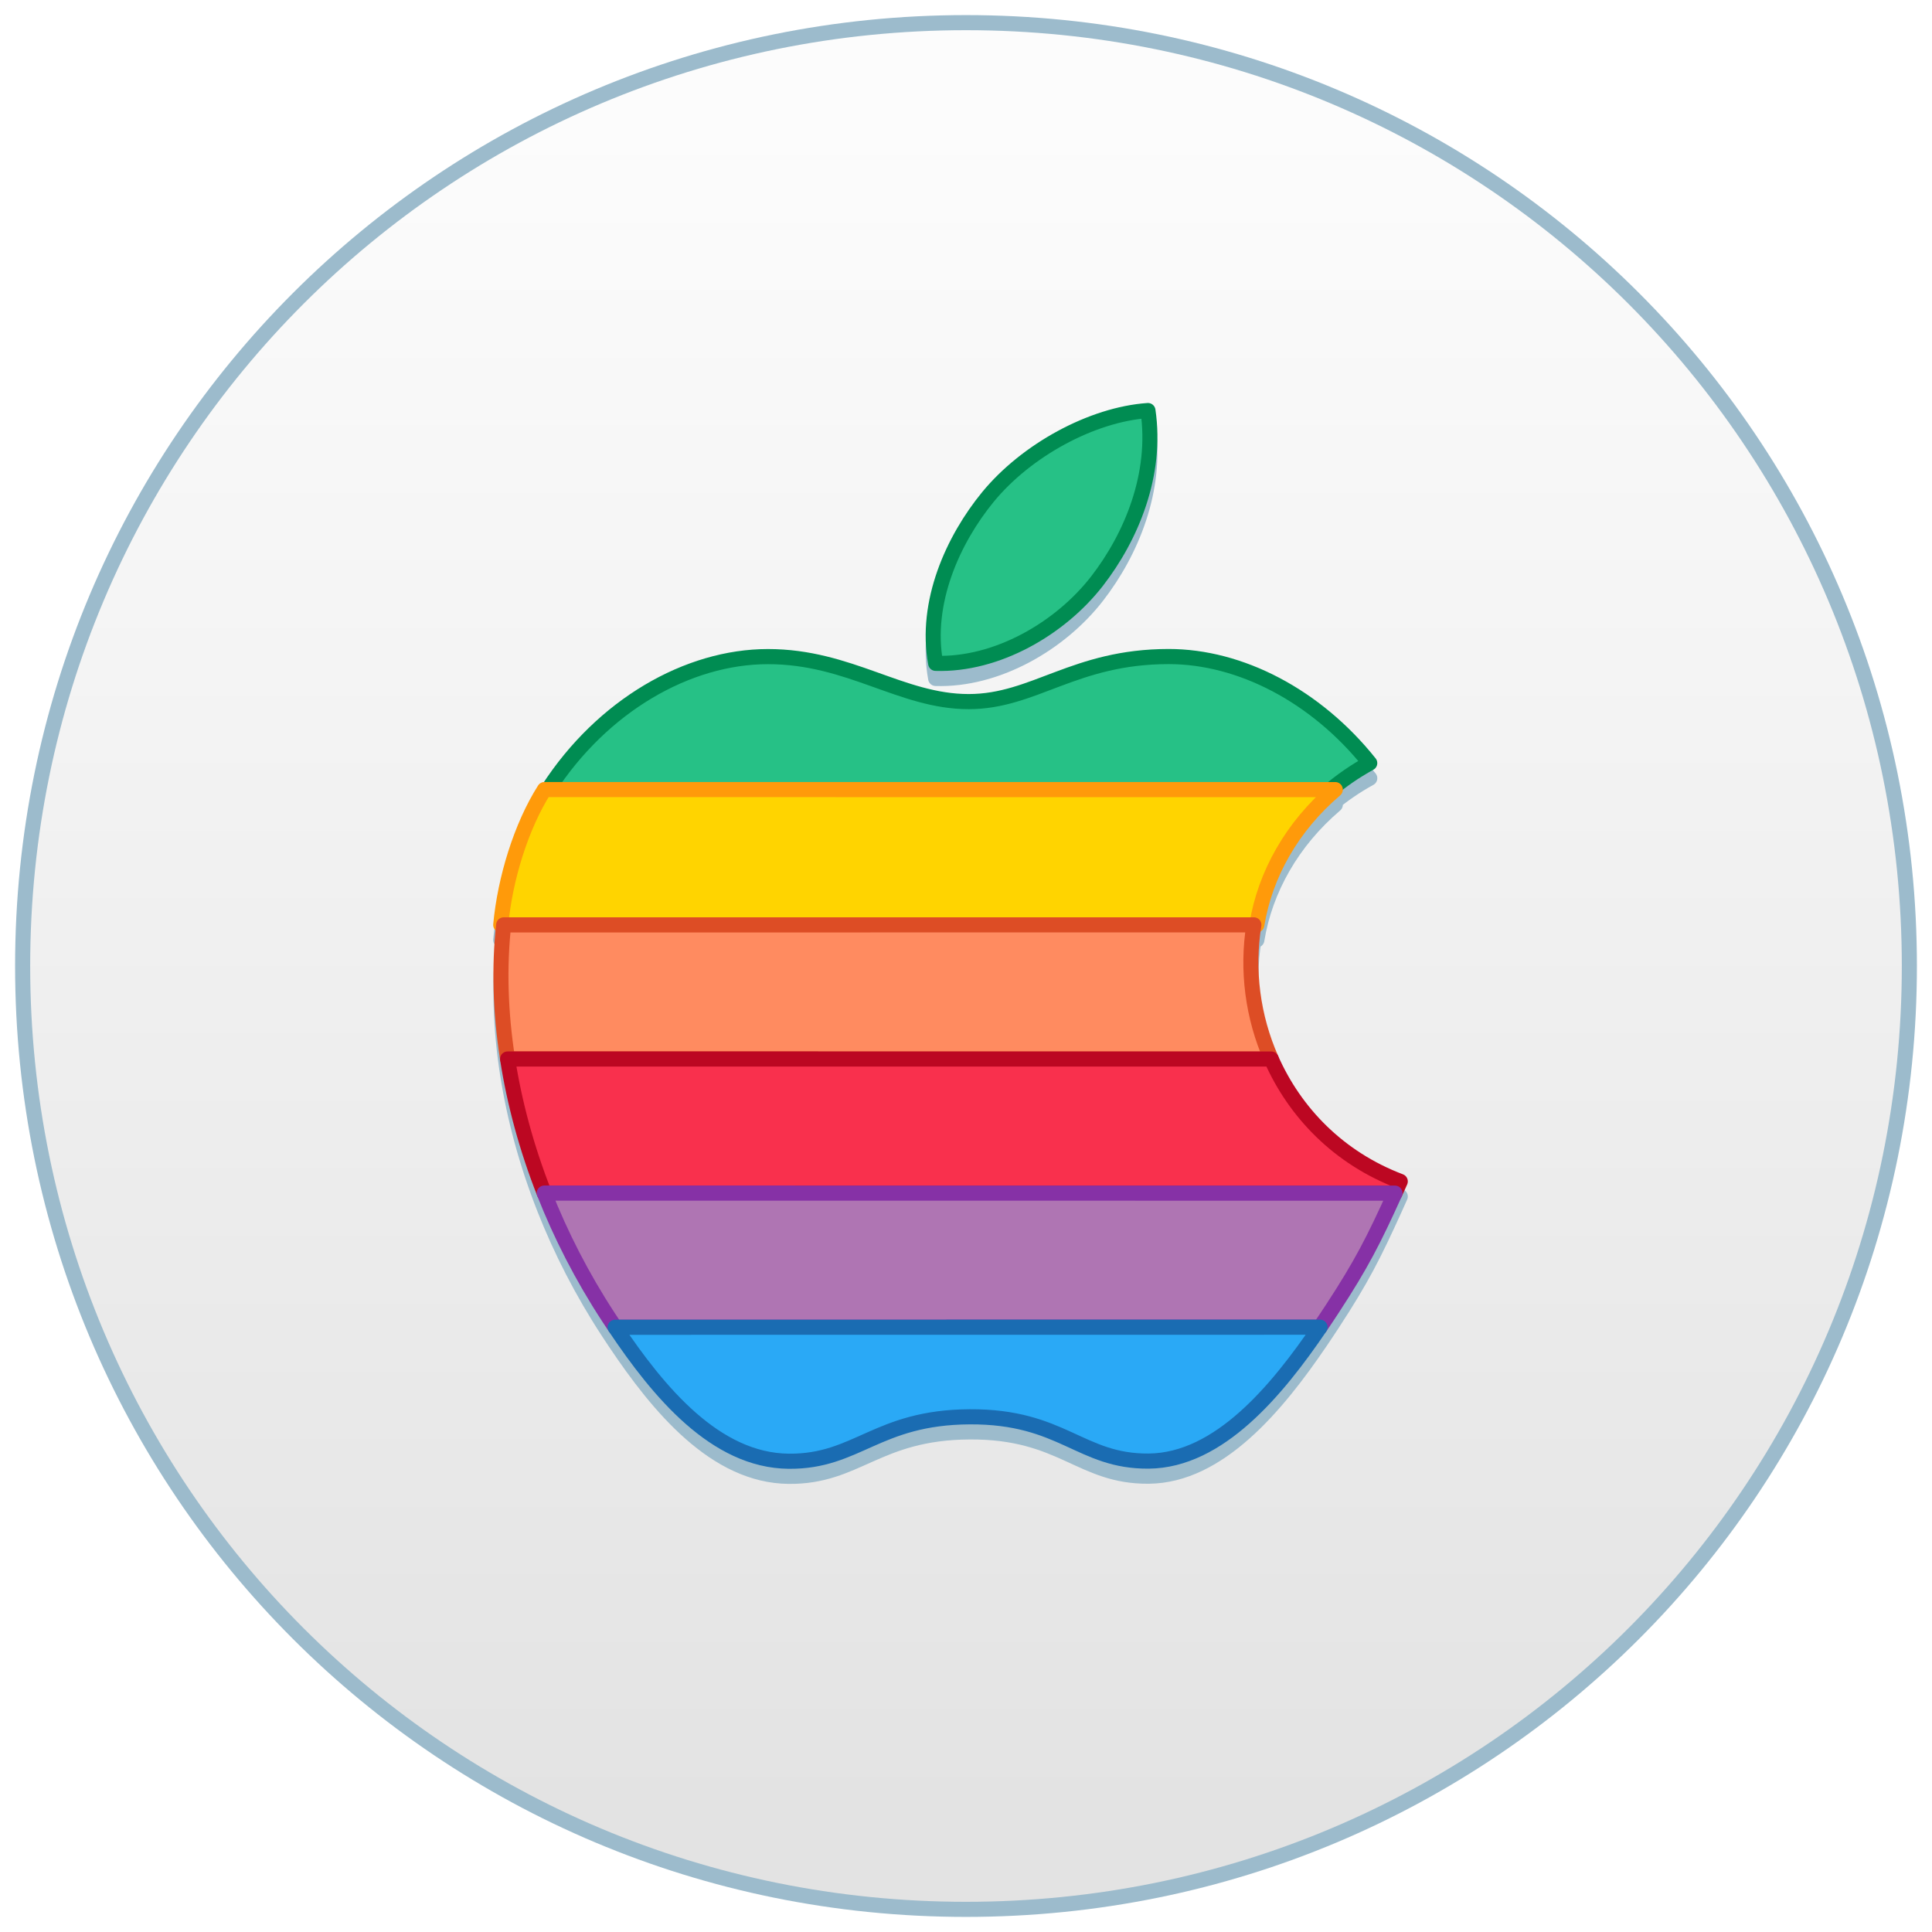
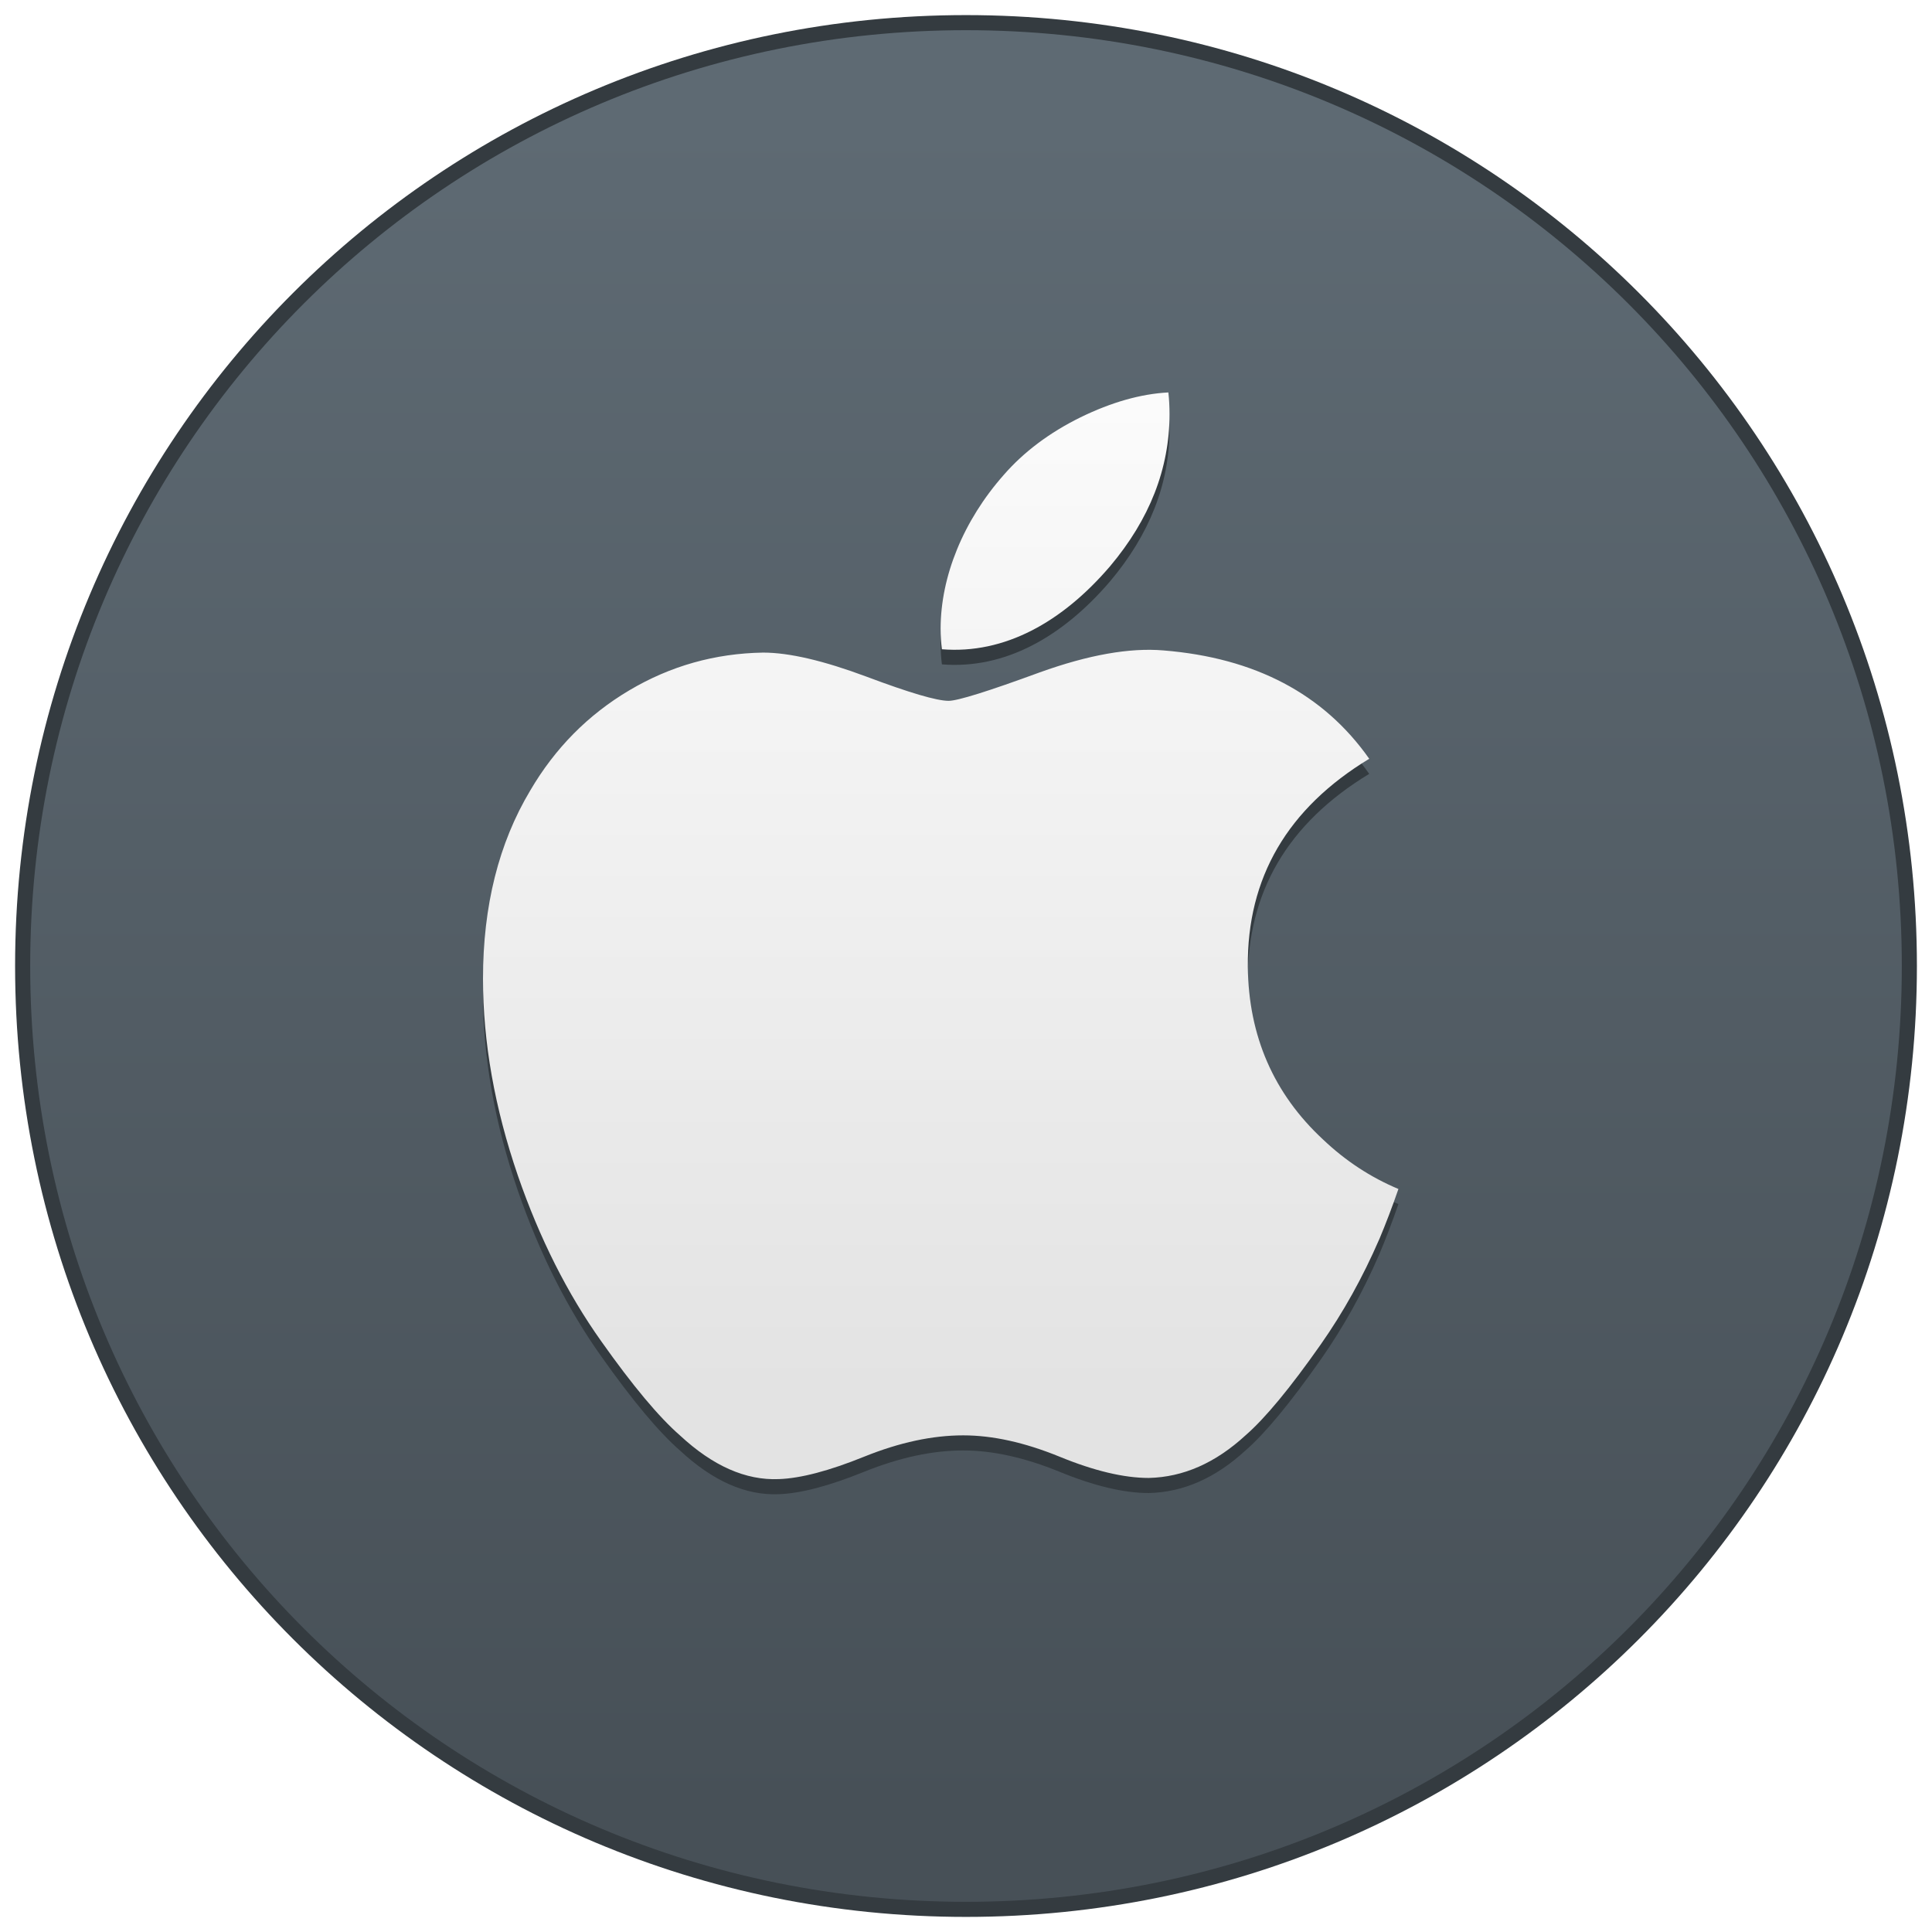
<svg xmlns="http://www.w3.org/2000/svg" xmlns:xlink="http://www.w3.org/1999/xlink" width="128" height="128" viewBox="0 0 128 128" version="1.1" id="svg8">
  <defs id="defs2">
-     <linearGradient gradientTransform="matrix(3.779527,0,0,3.779527,-27.74368,-849.6869)" xlink:href="#linearGradient4582" id="linearGradient4581" x1="32.741" y1="307.006" x2="32.741" y2="277.372" gradientUnits="userSpaceOnUse" />
+     <linearGradient gradientTransform="matrix(3.779527,0,0,3.779527,-27.74368,-849.6869)" xlink:href="#linearGradient2126" id="linearGradient4581" x1="32.741" y1="307.006" x2="32.741" y2="277.372" gradientUnits="userSpaceOnUse" />
    <linearGradient id="linearGradient4582">
      <stop style="stop-color:#e3e3e3;stop-opacity:1" offset="0" id="stop4578" />
      <stop style="stop-color:#fcfcfc;stop-opacity:1" offset="1" id="stop4580" />
    </linearGradient>
+     <linearGradient id="linearGradient2126">
+       <stop id="stop2122" offset="0" style="stop-color:#475057;stop-opacity:1;" />
+       <stop id="stop2124" offset="1" style="stop-color:#5e6a73;stop-opacity:1" />
+     </linearGradient>
+     <linearGradient xlink:href="#linearGradient4582" id="linearGradient886" x1="64" y1="278.65" x2="64" y2="210.65" gradientUnits="userSpaceOnUse" />
  </defs>
  <g id="layer1" transform="translate(0,-186.65)">
    <g id="g1525" transform="translate(-32,-4)">
-       <path style="opacity:1;fill:#9cbbcc;fill-opacity:1;stroke:none;stroke-width:0.187;stroke-miterlimit:4;stroke-dasharray:none;stroke-opacity:1" d="m 96,191.65 c 34.902,0 63,28.098 63,63 0,34.902 -28.098,63 -63,63 -34.902,0 -63,-28.098 -63,-63 0,-34.902 28.098,-63 63,-63 z" id="rect4500" />
+       <path style="opacity:1;fill:#343b40;fill-opacity:1;stroke:none;stroke-width:0.187;stroke-miterlimit:4;stroke-dasharray:none;stroke-opacity:1" d="m 96,191.65 c 34.902,0 63,28.098 63,63 0,34.902 -28.098,63 -63,63 -34.902,0 -63,-28.098 -63,-63 0,-34.902 28.098,-63 63,-63 z" id="rect4500" />
      <path style="opacity:1;fill:url(#linearGradient4581);fill-opacity:1.0;stroke:none;stroke-width:0.184;stroke-miterlimit:4;stroke-dasharray:none;stroke-opacity:1" d="m 96,192.65 c 34.348,0 62,27.652 62,62 0,34.348 -27.652,62 -62,62 -34.348,0 -62,-27.652 -62,-62 0,-34.348 27.652,-62 62,-62 z" id="rect4500-3" />
    </g>
-     <g style="overflow:visible" id="g845-6" transform="matrix(0.1277148,0,0,0.1277148,-55.44711,217.5342)">
-       <g transform="matrix(0.9869271,0,0,0.99106,3.5008,0.9071696)" id="g3-8">
-         <path style="clip-rule:evenodd;fill:#9cbbcc;fill-opacity:1;fill-rule:evenodd;stroke:#9cbbcc;stroke-width:7.917;stroke-linecap:round;stroke-linejoin:round;stroke-miterlimit:2.613;stroke-dasharray:none;stroke-opacity:1" d="m 1039.747,-22.113 c -29.482,2.021 -63.968,20.778 -84.109,45.212 -18.276,22.197 -33.363,55.129 -27.489,87.107 32.187,1.001 65.486,-18.227 84.822,-43.037 18.032,-23.159 31.747,-55.85 26.776,-89.283 z m 10.909,128.755 c -49.678,0 -70.673,23.578 -105.136,23.578 -35.518,0 -62.524,-23.547 -105.493,-23.547 -42.198,0 -87.071,25.64 -115.518,69.439 -0.033,0.05 -0.06,0.104 -0.093,0.154 h -1.875 -0.015 c -12.251,19.193 -20.73,46.699 -22.98,70.827 h 1.55 l 395.893,-0.015 c 4.297,-26.398 18.586,-51.607 41.233,-70.781 h -2.262 c 6.112,-5.09 12.871,-9.762 20.377,-13.872 -28.345,-35.342 -68.145,-55.782 -105.679,-55.782 z M 701.094,247.093 c -2.426,21.797 -1.801,45.566 2.061,70.21 3.583,22.92 9.967,46.6 19.276,70.179 0.002,0.005 -0.002,0.011 0,0.015 8.666,21.954 19.883,43.823 33.734,64.917 1.158,1.753 2.33,3.525 3.517,5.293 22.802,33.892 52.716,69.777 91.237,70.133 36.03,0.337 46.229,-22.981 95.111,-23.254 48.882,-0.268 58.136,23.504 94.166,23.177 36.924,-0.347 67.347,-36.884 90.013,-70.087 2.227,-3.247 4.361,-6.468 6.431,-9.613 15.386,-23.418 21.841,-36.108 32.959,-60.551 0.893,-1.972 1.812,-4.018 2.774,-6.157 -32.383,-12.232 -55.381,-36.035 -67.808,-64.053 -9.756,-21.988 -12.984,-46.572 -9.127,-70.21 z" id="path5-9" />
-       </g>
+     <g style="overflow:visible" id="g845" transform="matrix(0.1277148,0,0,0.1277148,32.55289,213.5342)">
+       <g transform="matrix(0.9869271,0,0,0.99106,3.5008,0.9071696)" id="g3" />
    </g>
-     <g style="overflow:visible" id="g845" transform="matrix(0.1277148,0,0,0.1277148,32.55289,213.5342)">
-       <g transform="matrix(0.9869271,0,0,0.99106,3.5008,0.9071696)" id="g3">
-         <path style="clip-rule:evenodd;fill:#26c186;fill-opacity:1;fill-rule:evenodd;stroke:#008c52;stroke-width:7.917;stroke-linecap:round;stroke-linejoin:round;stroke-miterlimit:2.613;stroke-dasharray:none;stroke-opacity:1" id="path5" d="m 25.824,200.612 c 0.166,-0.273 0.342,-0.542 0.518,-0.806 28.447,-43.799 73.32,-69.434 115.518,-69.434 42.969,0 69.98,23.555 105.498,23.555 34.463,0 55.454,-23.589 105.132,-23.589 37.534,0 77.329,20.439 105.674,55.781 -7.837,4.292 -14.907,9.165 -21.226,14.521 z" stroke-miterlimit="2.613" />
-         <path style="clip-rule:evenodd;fill:#26c186;fill-opacity:1;fill-rule:evenodd;stroke:#008c52;stroke-width:7.917;stroke-linecap:round;stroke-linejoin:round;stroke-miterlimit:2.613;stroke-dasharray:none;stroke-opacity:1" id="path7" d="M 314.808,90.875 C 332.84,67.716 346.556,35.016 341.585,1.583 312.103,3.604 277.62,22.374 257.479,46.808 c -18.276,22.197 -33.364,55.117 -27.49,87.095 32.187,1.001 65.483,-18.218 84.819,-43.028 z" stroke-miterlimit="2.613" />
-         <path style="clip-rule:evenodd;fill:#ffd400;fill-opacity:1;fill-rule:evenodd;stroke:#ff9a0a;stroke-width:7.917;stroke-linecap:round;stroke-linejoin:round;stroke-miterlimit:2.613;stroke-dasharray:none;stroke-opacity:1" id="path9" d="M 24.357,199.967 C 12.106,219.159 3.629,246.668 1.38,270.797 l 397.437,-0.01 c 4.297,-26.398 18.586,-51.617 41.233,-70.791 l -415.693,-0.029 h 0.023 z" stroke-miterlimit="2.613" />
-         <path style="clip-rule:evenodd;fill:#ff8b60;fill-opacity:1;fill-rule:evenodd;stroke:#dd4d25;stroke-width:7.917;stroke-linecap:round;stroke-linejoin:round;stroke-miterlimit:2.613;stroke-dasharray:none;stroke-opacity:1" id="path11" d="M 4.989,340.998 C 1.127,316.354 0.502,292.595 2.928,270.798 l 394.341,-0.01 c -3.857,23.638 -0.62,48.237 9.136,70.225 z" stroke-miterlimit="2.613" />
-         <path style="clip-rule:evenodd;fill:#f9304d;fill-opacity:1;fill-rule:evenodd;stroke:#bc0722;stroke-width:7.917;stroke-linecap:round;stroke-linejoin:round;stroke-miterlimit:2.613;stroke-dasharray:none;stroke-opacity:1" id="path13" d="M 24.261,411.193 C 14.949,387.609 8.573,363.922 4.989,340.998 l 401.416,0.015 c 12.427,28.018 35.425,51.821 67.808,64.053 -0.962,2.139 -1.89,4.185 -2.783,6.157 z" stroke-miterlimit="2.613" />
-         <path style="clip-rule:evenodd;fill:#af75b3;fill-opacity:1;fill-rule:evenodd;stroke:#8631a6;stroke-width:7.917;stroke-linecap:round;stroke-linejoin:round;stroke-miterlimit:2.613;stroke-dasharray:none;stroke-opacity:1" id="path15" d="m 471.429,411.222 c -11.118,24.443 -17.563,37.129 -32.949,60.547 -2.07,3.145 -4.209,6.362 -6.436,9.609 L 61.517,481.412 C 60.33,479.644 59.154,477.877 57.996,476.124 44.143,455.025 32.928,433.15 24.261,411.192 Z" stroke-miterlimit="2.613" />
-         <path style="clip-rule:evenodd;fill:#2aa9f6;fill-opacity:1;fill-rule:evenodd;stroke:#1a6cb2;stroke-width:7.917;stroke-linecap:round;stroke-linejoin:round;stroke-miterlimit:2.613;stroke-dasharray:none;stroke-opacity:1" id="path19" d="m 432.044,481.378 c -22.666,33.203 -53.096,69.741 -90.02,70.088 -36.03,0.327 -45.273,-23.447 -94.155,-23.179 -48.882,0.273 -59.087,23.594 -95.117,23.257 -38.521,-0.356 -68.433,-36.24 -91.235,-70.132 z" stroke-miterlimit="2.613" />
-       </g>
-     </g>
+     <path id="path833-3" d="m 91.376,269.76 c -1.089,2.515 -2.378,4.831 -3.871,6.96 -2.035,2.902 -3.702,4.911 -4.987,6.026 -1.991,1.831 -4.124,2.769 -6.409,2.822 -1.64,0 -3.618,-0.467 -5.92,-1.413 -2.31,-0.942 -4.432,-1.409 -6.373,-1.409 -2.036,0 -4.219,0.467 -6.554,1.409 -2.339,0.947 -4.223,1.44 -5.663,1.489 -2.191,0.093 -4.374,-0.871 -6.554,-2.898 -1.391,-1.213 -3.131,-3.293 -5.215,-6.24 -2.236,-3.147 -4.075,-6.795 -5.515,-10.955 -1.543,-4.493 -2.316,-8.844 -2.316,-13.056 0,-4.825 1.043,-8.987 3.131,-12.474 1.641,-2.801 3.825,-5.011 6.558,-6.633 2.733,-1.622 5.686,-2.449 8.866,-2.502 1.74,0 4.022,0.538 6.857,1.596 2.827,1.061 4.643,1.6 5.439,1.6 0.595,0 2.612,-0.629 6.031,-1.884 3.233,-1.164 5.962,-1.645 8.198,-1.456 6.058,0.489 10.609,2.877 13.635,7.179 -5.418,3.283 -8.098,7.88 -8.044,13.778 0.049,4.594 1.716,8.417 4.991,11.453 1.484,1.409 3.142,2.498 4.987,3.271 -0.4,1.16 -0.822,2.271 -1.271,3.338 z m -13.893,-54.669 c 0,3.601 -1.316,6.963 -3.938,10.075 -3.164,3.699 -6.992,5.837 -11.142,5.5 -0.053,-0.432 -0.084,-0.887 -0.084,-1.364 0,-3.457 1.505,-7.156 4.177,-10.181 1.334,-1.532 3.031,-2.805 5.089,-3.821 2.053,-1.001 3.995,-1.554 5.822,-1.649 0.053,0.481 0.076,0.963 0.076,1.44 z" style="fill:#343b40;fill-opacity:1;stroke-width:0.444" />
+     <path id="path833" d="m 91.376,268.76 c -1.089,2.515 -2.378,4.831 -3.871,6.96 -2.035,2.902 -3.702,4.911 -4.987,6.026 -1.991,1.831 -4.124,2.769 -6.409,2.822 -1.64,0 -3.618,-0.467 -5.92,-1.413 -2.31,-0.942 -4.432,-1.409 -6.373,-1.409 -2.036,0 -4.219,0.467 -6.554,1.409 -2.339,0.947 -4.223,1.44 -5.663,1.489 -2.191,0.093 -4.374,-0.871 -6.554,-2.898 -1.391,-1.213 -3.131,-3.293 -5.215,-6.24 -2.236,-3.147 -4.075,-6.795 -5.515,-10.955 C 32.773,260.058 32,255.707 32,251.495 c 0,-4.825 1.043,-8.987 3.131,-12.474 1.641,-2.801 3.825,-5.011 6.558,-6.633 2.733,-1.622 5.686,-2.449 8.866,-2.502 1.74,0 4.022,0.538 6.857,1.596 2.827,1.061 4.643,1.6 5.439,1.6 0.595,0 2.612,-0.629 6.031,-1.884 3.233,-1.164 5.962,-1.645 8.198,-1.456 6.058,0.489 10.609,2.877 13.635,7.179 -5.418,3.283 -8.098,7.88 -8.044,13.778 0.049,4.594 1.716,8.417 4.991,11.453 1.484,1.409 3.142,2.498 4.987,3.271 -0.4,1.16 -0.822,2.271 -1.271,3.338 z M 77.483,214.09 c 0,3.601 -1.316,6.963 -3.938,10.075 -3.164,3.699 -6.992,5.837 -11.142,5.5 -0.053,-0.432 -0.084,-0.887 -0.084,-1.364 0,-3.457 1.505,-7.156 4.177,-10.181 1.334,-1.532 3.031,-2.805 5.089,-3.821 2.053,-1.001 3.995,-1.554 5.822,-1.649 0.053,0.481 0.076,0.963 0.076,1.44 z" style="stroke-width:0.444;fill-opacity:1;fill:url(#linearGradient886)" />
  </g>
</svg>
